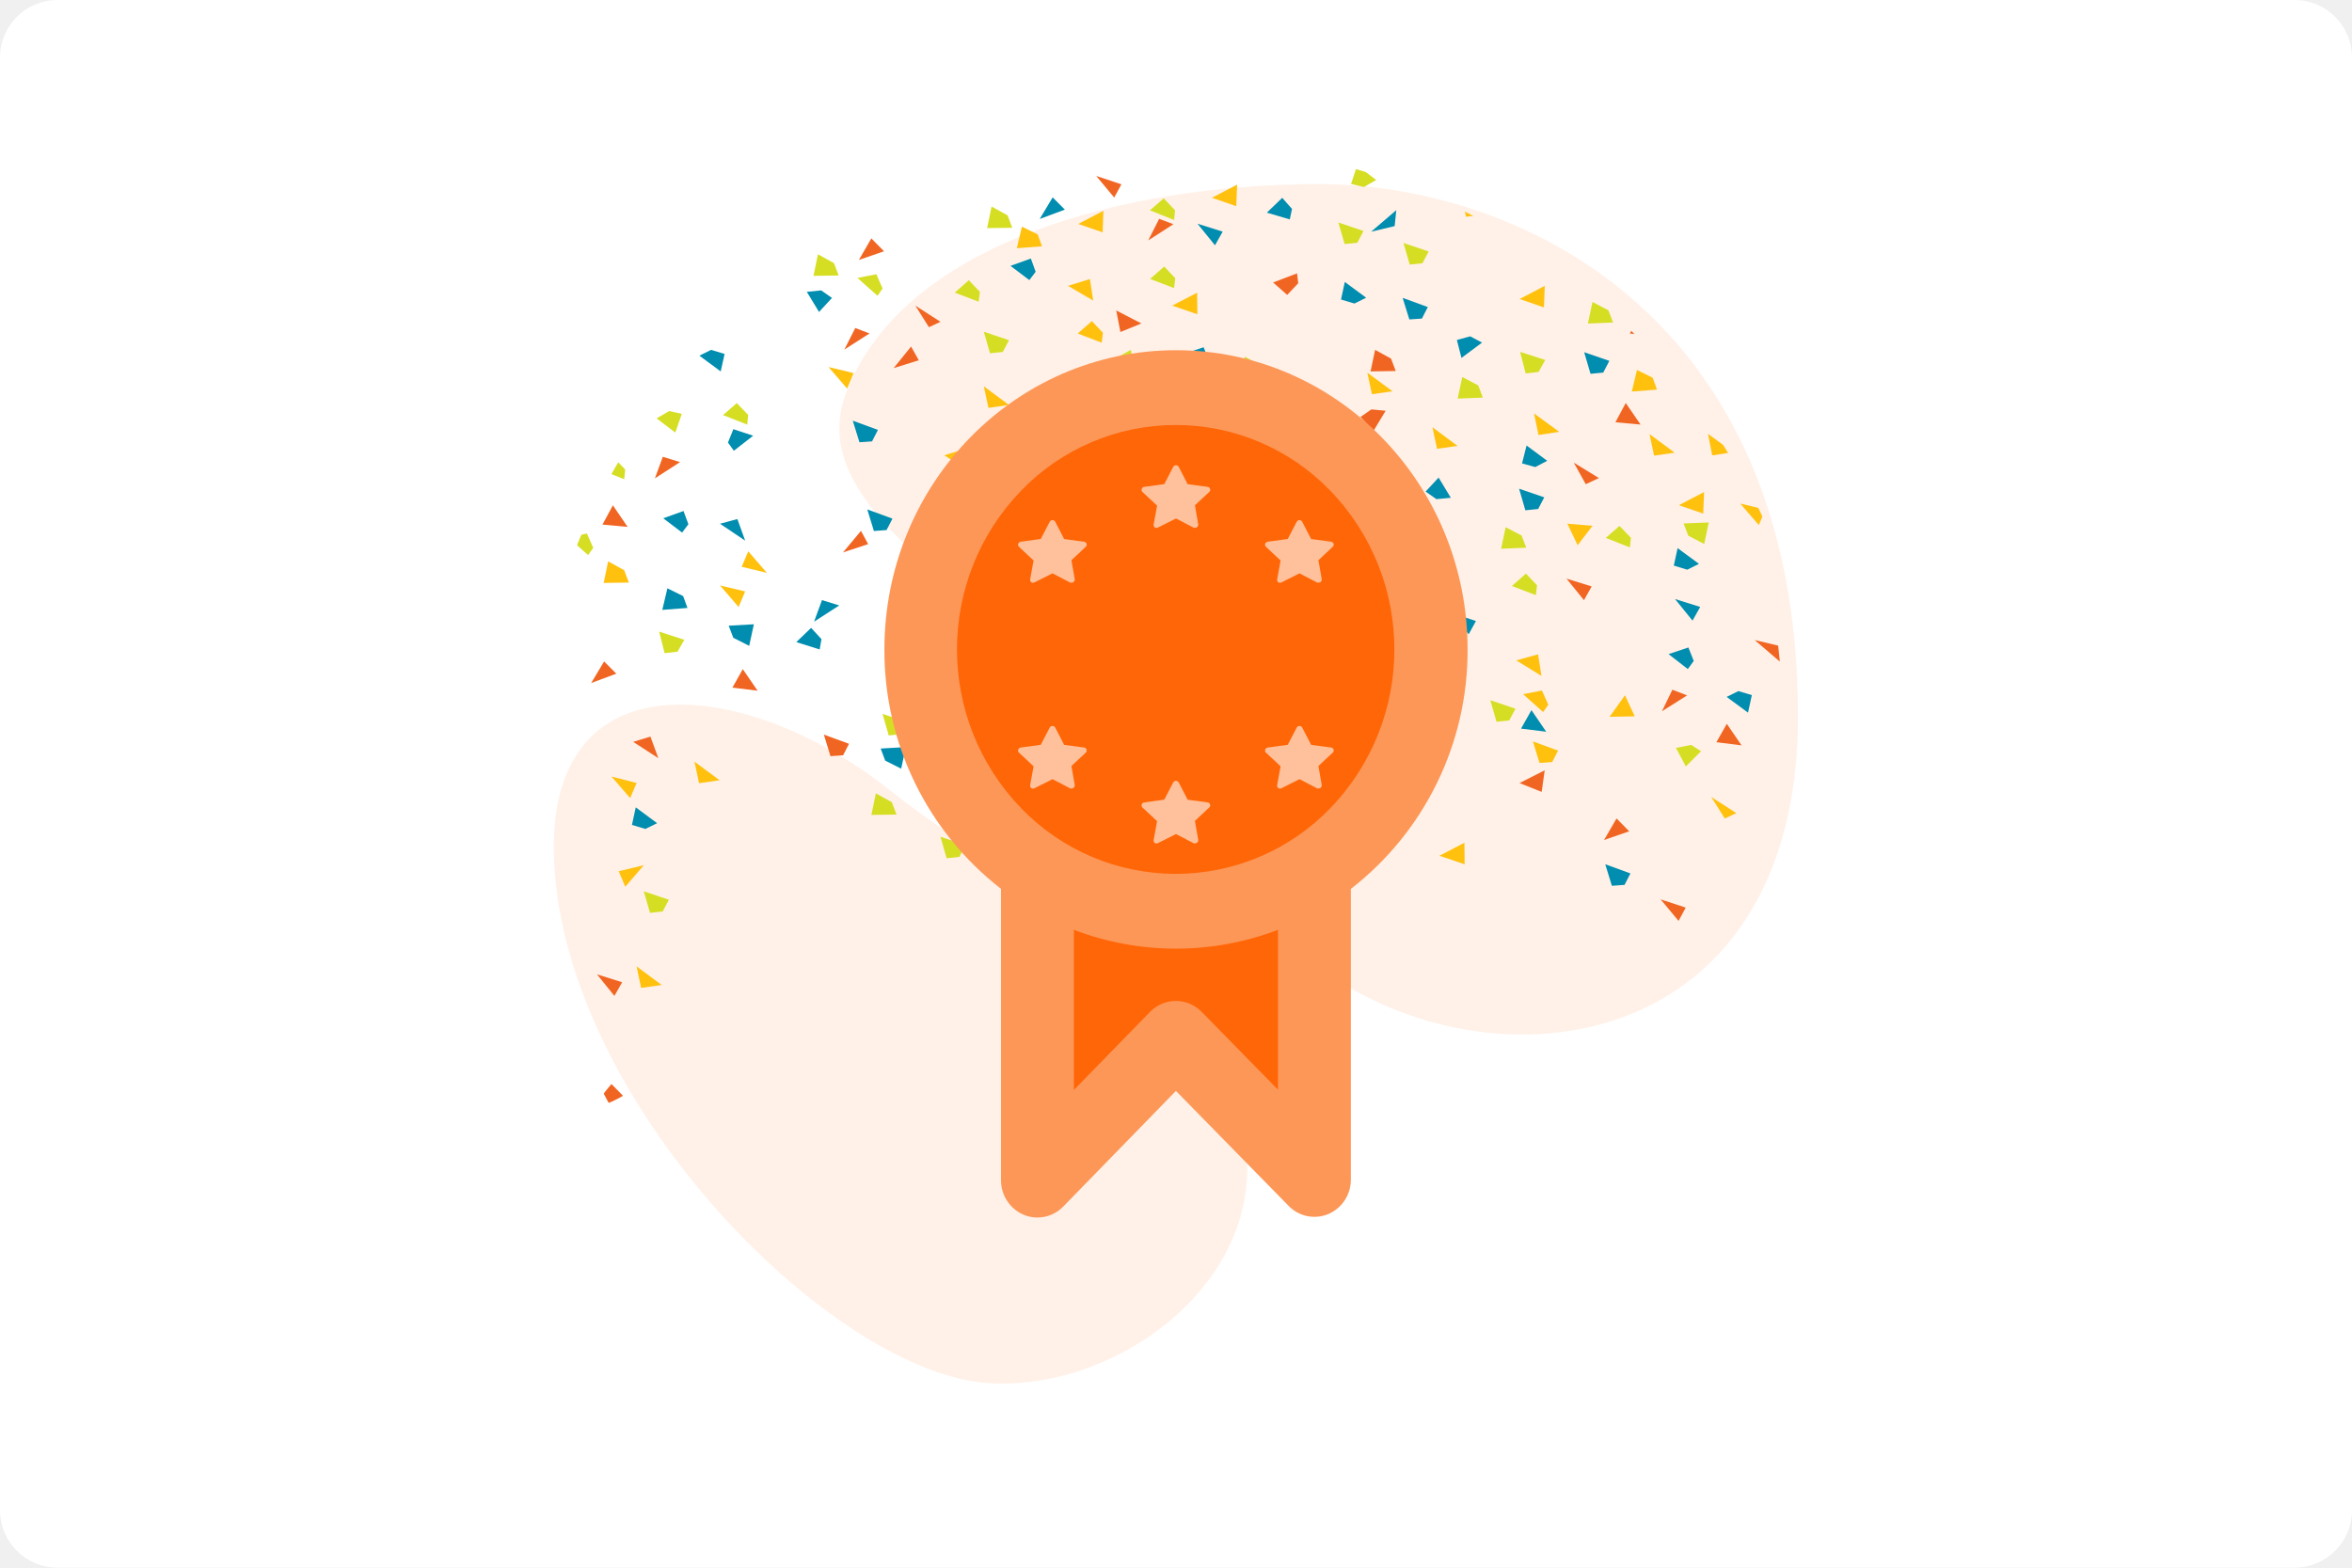
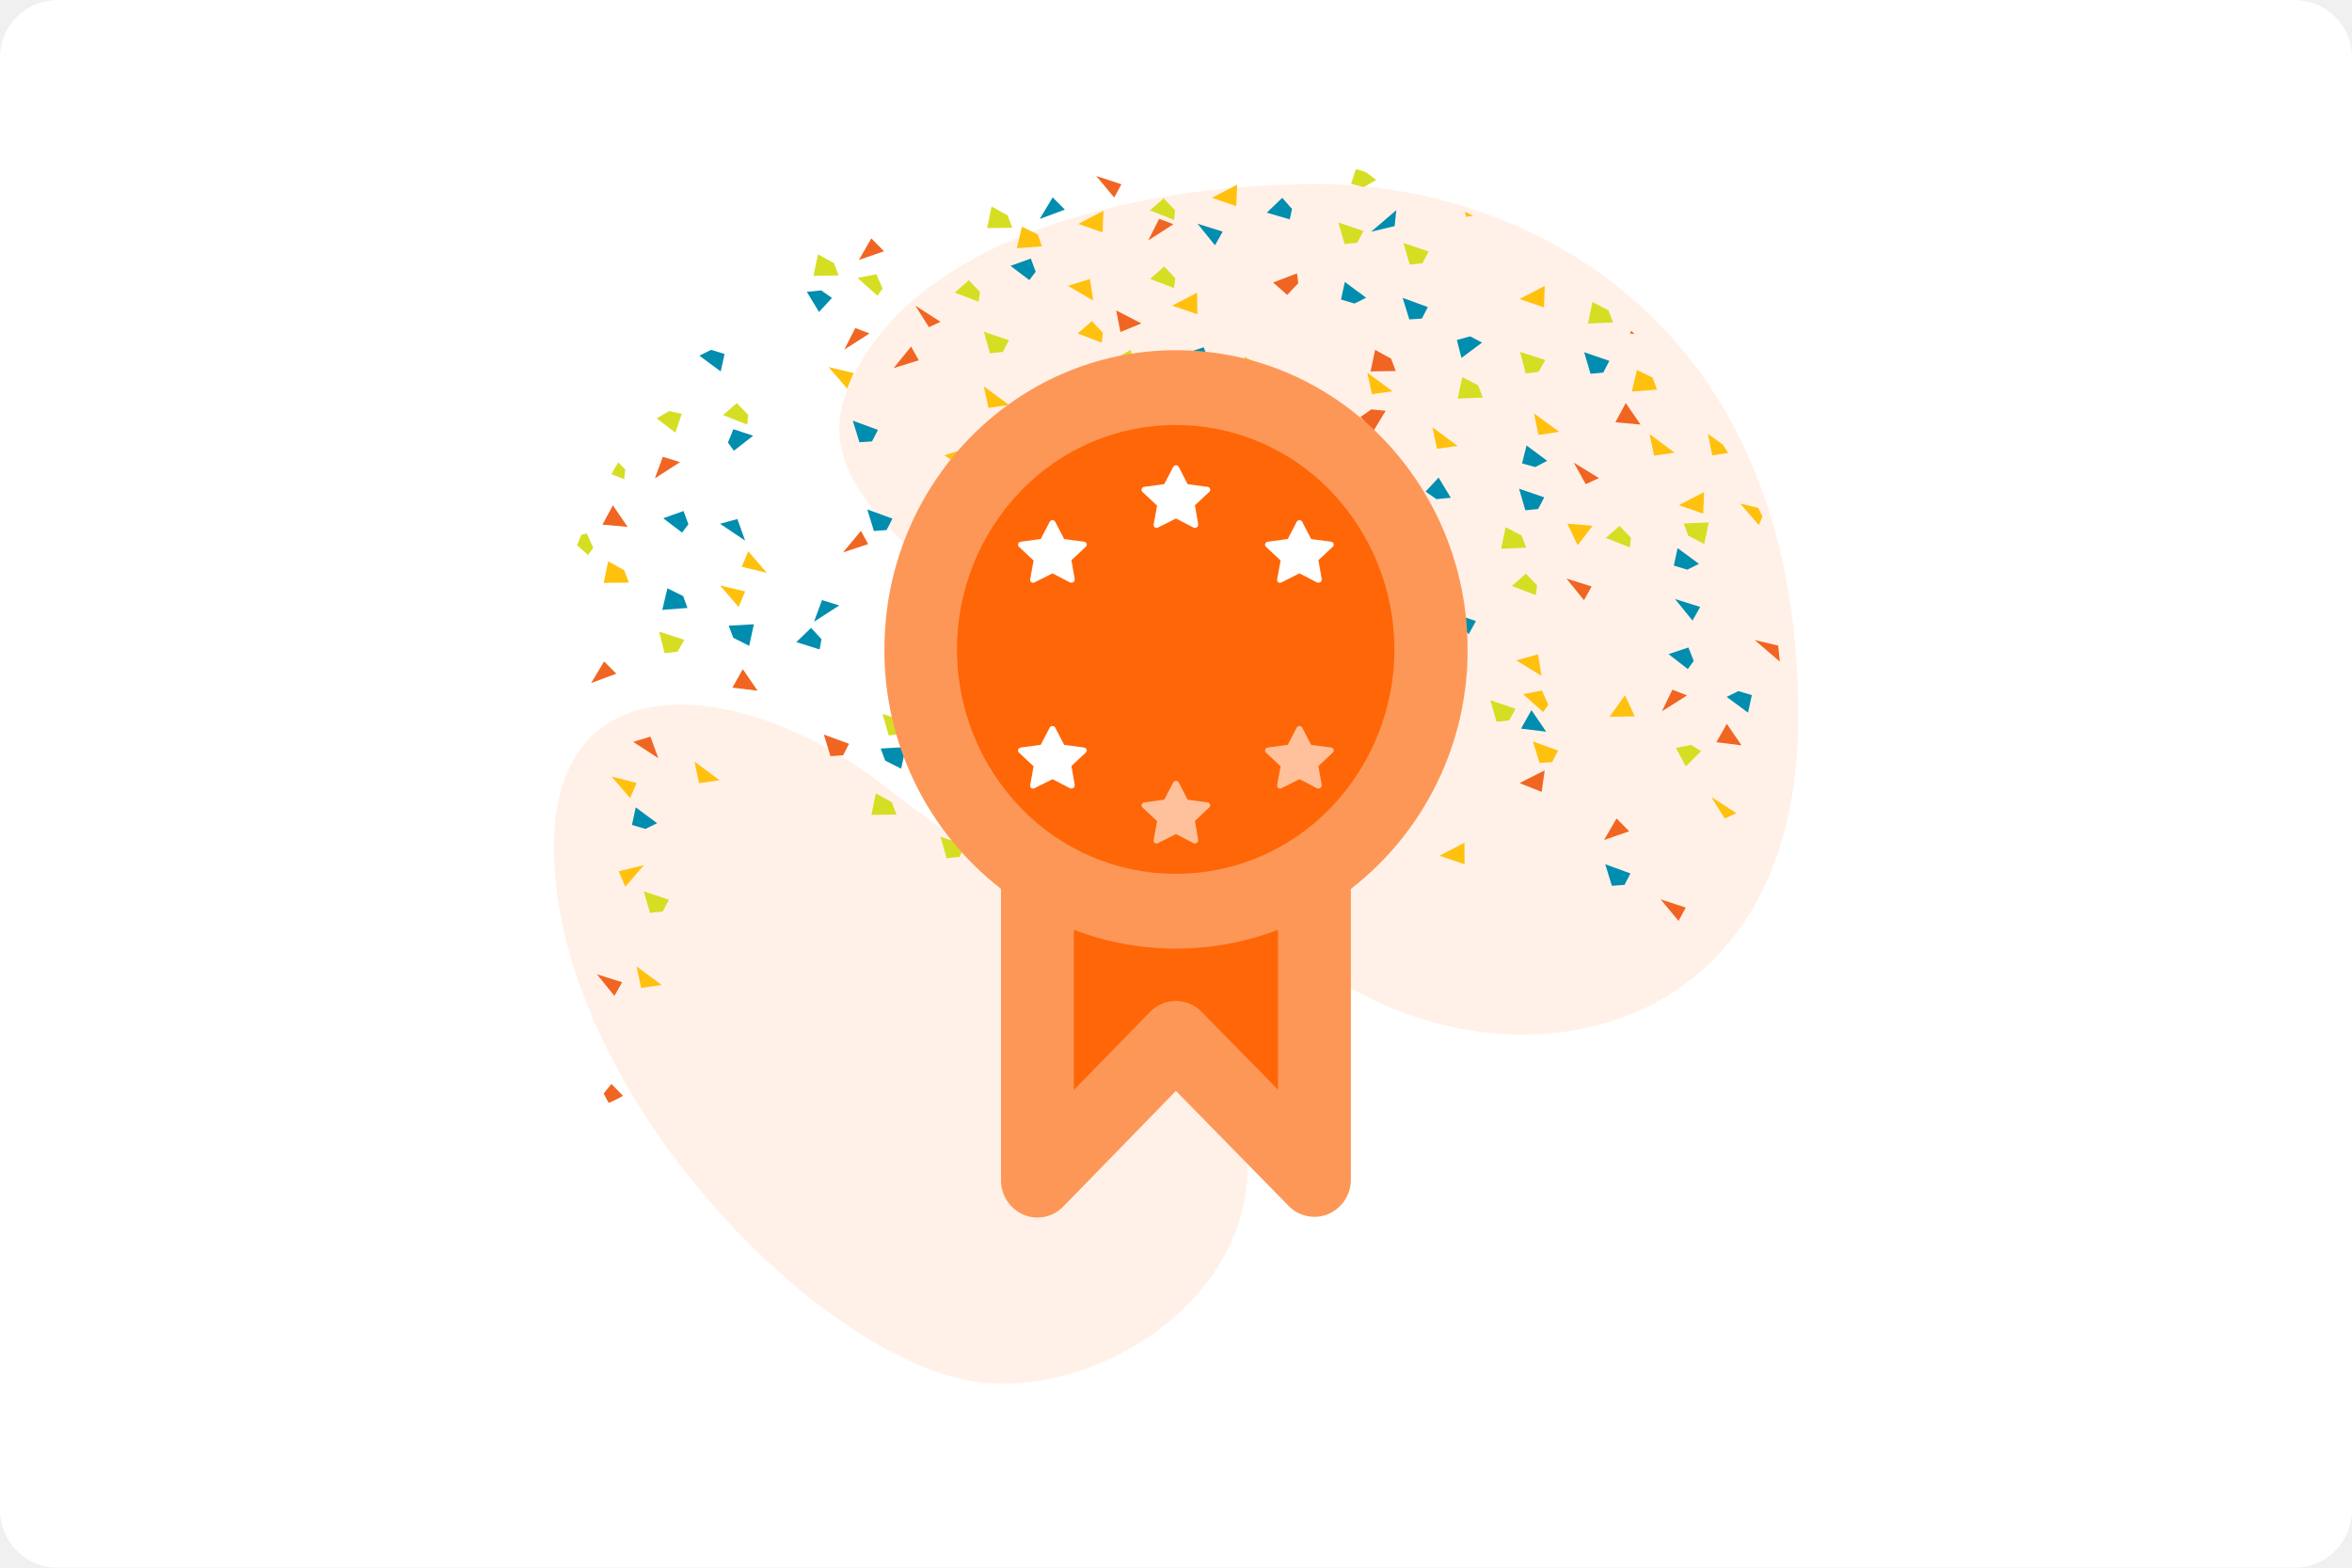
<svg xmlns="http://www.w3.org/2000/svg" xmlns:xlink="http://www.w3.org/1999/xlink" viewBox="0 0 327 218">
  <defs>
    <clipPath id="clip-path">
      <circle cx="90" cy="90" r="90" fill="none" />
    </clipPath>
    <symbol id="Backdrop" data-name="Backdrop" viewBox="0 0 327 218">
      <rect id="Backdrop-3" data-name="Backdrop" width="327" height="218" rx="8" fill="#fff" />
-     </symbol>
-     <symbol id="Blob_8-2" data-name="Blob 8" viewBox="0 0 173.04 166.8">
-       <path id="Blob" d="M106.37,0C133.26,0,173,17.45,173,74s-61.16,53.35-78.51,21.53S32.66,49.9,40.66,29,79.48,0,106.37,0ZM.35,97.82c-3.91-33,26-29.79,46.41-13.52l.61.48c20.1,15.76,32.55,15.17,45.42,38.67,13,23.74-11.34,44.5-32.18,43.3S4.26,130.86.35,97.82Z" fill="#fff1e8" fill-rule="evenodd" />
    </symbol>
    <symbol id="Confetti" data-name="Confetti" viewBox="0 0 180 180">
      <g clip-path="url(#clip-path)">
        <g style="isolation: isolate">
          <polygon points="13.85 20.6 12.99 17.6 16.49 18.78 15.62 20.41 13.85 20.6" fill="#d6de23" fill-rule="evenodd" />
          <polygon points="160.57 52.8 164.07 52.66 163.44 55.66 161.22 54.5 160.57 52.8" fill="#d6de23" fill-rule="evenodd" />
          <polygon points="96.78 82.7 94 80.3 96.63 79.7 97.5 81.67 96.78 82.7" fill="#d6de23" fill-rule="evenodd" />
          <polygon points="134.56 80.38 133.7 77.38 137.2 78.56 136.33 80.19 134.56 80.38" fill="#d6de23" fill-rule="evenodd" />
          <polygon points="62.57 21.97 59.24 20.7 61.2 18.97 62.74 20.6 62.57 21.97" fill="#d6de23" fill-rule="evenodd" />
          <polygon points="89.74 10.6 86.37 9.26 88.29 7.59 89.87 9.25 89.74 10.6" fill="#d6de23" fill-rule="evenodd" />
          <polygon points="110.42 56.66 109.55 53.66 113.05 54.84 112.19 56.47 110.42 56.66" fill="#d6de23" fill-rule="evenodd" />
          <polygon points="140.03 62.77 136.7 61.5 138.65 59.77 140.2 61.4 140.03 62.77" fill="#d6de23" fill-rule="evenodd" />
          <polygon points="30.39 39.06 27.02 37.73 28.94 36.06 30.52 37.71 30.39 39.06" fill="#d6de23" fill-rule="evenodd" />
          <polygon points="18.9 70.84 18.14 67.84 21.64 68.98 20.7 70.63 18.9 70.84" fill="#d6de23" fill-rule="evenodd" />
          <polygon points="48.5 21.14 45.71 18.66 48.34 18.14 49.21 20.13 48.5 21.14" fill="#d6de23" fill-rule="evenodd" />
          <polygon points="8.26 57.2 5.48 54.71 8.1 54.2 8.98 56.19 8.26 57.2" fill="#d6de23" fill-rule="evenodd" />
          <polygon points="58.11 99.36 57.25 96.36 60.75 97.54 59.88 99.17 58.11 99.36" fill="#d6de23" fill-rule="evenodd" />
          <polygon points="64.14 29.14 63.28 26.14 66.78 27.32 65.92 28.95 64.14 29.14" fill="#d6de23" fill-rule="evenodd" />
          <polygon points="47.47 9.41 45.24 11.56 43.97 9.02 46.09 8.56 47.47 9.41" fill="#d6de23" fill-rule="evenodd" />
          <polygon points="138.7 56.17 135.2 56.32 135.83 53.32 138.05 54.48 138.7 56.17" fill="#d6de23" fill-rule="evenodd" />
          <polygon points="89.73 20.07 86.4 18.8 88.36 17.07 89.9 18.7 89.73 20.07" fill="#d6de23" fill-rule="evenodd" />
          <polygon points="113.44 13.95 112.57 10.95 116.07 12.13 115.21 13.77 113.44 13.95" fill="#d6de23" fill-rule="evenodd" />
          <polygon points="122.49 16.8 121.63 13.8 125.13 14.98 124.26 16.62 122.49 16.8" fill="#d6de23" fill-rule="evenodd" />
          <polygon points="94.77 36.22 91.4 34.88 93.32 33.22 94.9 34.87 94.77 36.22" fill="#d6de23" fill-rule="evenodd" />
          <polygon points="138.61 31.94 137.84 28.94 141.34 30.07 140.41 31.73 138.61 31.94" fill="#d6de23" fill-rule="evenodd" />
          <polygon points="165.74 14.9 164.88 11.9 168.38 13.08 167.52 14.72 165.74 14.9" fill="#d6de23" fill-rule="evenodd" />
          <polygon points="170.8 45.22 170.03 42.22 173.53 43.36 172.6 45.01 170.8 45.22" fill="#d6de23" fill-rule="evenodd" />
          <polygon points="63.26 51.43 59.76 51.57 60.39 48.57 62.61 49.73 63.26 51.43" fill="#d6de23" fill-rule="evenodd" />
          <polygon points="43.1 18.32 39.6 18.37 40.22 15.37 42.45 16.6 43.1 18.32" fill="#d6de23" fill-rule="evenodd" />
          <polygon points="119.85 88.84 119.02 91.42 116.35 89.39 118.07 88.42 119.85 88.84" fill="#d6de23" fill-rule="evenodd" />
          <polygon points="102.45 32.55 98.95 32.6 99.57 29.61 101.8 30.83 102.45 32.55" fill="#d6de23" fill-rule="evenodd" />
          <polygon points="104.5 54.41 101 54.27 101.63 57.27 103.85 56.1 104.5 54.41" fill="#d6de23" fill-rule="evenodd" />
          <polygon points="21.29 37.56 20.39 40.17 17.79 38.19 19.53 37.17 21.29 37.56" fill="#d6de23" fill-rule="evenodd" />
          <polygon points="80.84 31.6 84.34 31.66 83.72 28.66 81.49 29.88 80.84 31.6" fill="#d6de23" fill-rule="evenodd" />
          <polygon points="14.93 24.01 11.43 24.07 12.06 21.07 14.28 22.29 14.93 24.01" fill="#d6de23" fill-rule="evenodd" />
          <polygon points="51.15 93.28 47.65 93.33 48.27 90.33 50.49 91.56 51.15 93.28" fill="#d6de23" fill-rule="evenodd" />
          <polygon points="67.24 11.68 63.74 11.73 64.36 8.73 66.59 9.96 67.24 11.68" fill="#d6de23" fill-rule="evenodd" />
          <polygon points="113.55 73.25 110.05 73.4 110.69 70.4 112.91 71.56 113.55 73.25" fill="#d6de23" fill-rule="evenodd" />
          <polygon points="132.66 35.3 129.16 35.44 129.8 32.44 132.02 33.6 132.66 35.3" fill="#d6de23" fill-rule="evenodd" />
          <polygon points="67.08 59.39 67.99 62 70.58 60.02 68.84 59 67.08 59.39" fill="#d6de23" fill-rule="evenodd" />
          <polygon points="13.29 46.65 9.92 45.32 11.84 43.65 13.42 45.3 13.29 46.65" fill="#d6de23" fill-rule="evenodd" />
          <polygon points="16.87 106.95 16 103.95 19.5 105.13 18.64 106.76 16.87 106.95" fill="#d6de23" fill-rule="evenodd" />
          <polygon points="50.06 82.28 49.2 79.28 52.7 80.46 51.84 82.09 50.06 82.28" fill="#d6de23" fill-rule="evenodd" />
          <polygon points="156.13 22.92 153.35 20.52 155.98 19.92 156.85 21.89 156.13 22.92" fill="#d6de23" fill-rule="evenodd" />
          <polygon points="163.01 84.47 160.88 86.59 159.51 84.02 161.61 83.59 163.01 84.47" fill="#d6de23" fill-rule="evenodd" />
          <polygon points="12.24 35.66 11.33 38.27 8.74 36.3 10.48 35.27 12.24 35.66" fill="#d6de23" fill-rule="evenodd" />
          <polygon points="150.77 24.86 147.27 25 147.9 22 150.12 23.16 150.77 24.86" fill="#d6de23" fill-rule="evenodd" />
          <polygon points="114.34 5.59 115.18 3.02 117.84 5.04 116.12 6.02 114.34 5.59" fill="#d6de23" fill-rule="evenodd" />
          <polygon points="159.78 8.83 156.28 8.88 156.91 5.88 159.13 7.11 159.78 8.83" fill="#d6de23" fill-rule="evenodd" />
          <polygon points="171.85 10.73 168.35 10.78 168.98 7.78 171.2 9.01 171.85 10.73" fill="#d6de23" fill-rule="evenodd" />
          <polygon points="153.11 56.14 149.75 54.81 151.66 53.14 153.25 54.79 153.11 56.14" fill="#d6de23" fill-rule="evenodd" />
          <polygon points="126.63 99.01 130.1 97.2 130.13 100.2 126.63 99.01" fill="#ffc10e" fill-rule="evenodd" />
          <polygon points="162.9 25.36 166.37 23.55 166.4 26.55 162.9 25.36" fill="#ffc10e" fill-rule="evenodd" />
          <polygon points="85.26 54.66 88.76 54.73 86.62 51.73 85.26 54.66" fill="#ffc10e" fill-rule="evenodd" />
          <polygon points="141.04 79.03 138.26 76.54 140.88 76.03 141.76 78.01 141.04 79.03" fill="#ffc10e" fill-rule="evenodd" />
          <polygon points="67.75 42.59 70.34 39.59 66.84 40.43 67.75 42.59" fill="#ffc10e" fill-rule="evenodd" />
          <polygon points="171.03 53.03 168.44 50.03 171.94 50.87 171.03 53.03" fill="#ffc10e" fill-rule="evenodd" />
          <polygon points="156.47 43.37 155.83 40.37 159.33 42.96 156.47 43.37" fill="#ffc10e" fill-rule="evenodd" />
          <polygon points="89.47 22.51 92.94 20.71 92.97 23.71 89.47 22.51" fill="#ffc10e" fill-rule="evenodd" />
          <polygon points="76.41 11.15 79.91 9.32 79.8 12.32 76.41 11.15" fill="#ffc10e" fill-rule="evenodd" />
          <polygon points="75.2 68.88 78.7 68.81 76.56 71.81 75.2 68.88" fill="#ffc10e" fill-rule="evenodd" />
          <polygon points="159.92 50.26 163.42 48.43 163.3 51.43 159.92 50.26" fill="#ffc10e" fill-rule="evenodd" />
          <polygon points="137.77 21.59 141.27 19.76 141.16 22.76 137.77 21.59" fill="#ffc10e" fill-rule="evenodd" />
          <polygon points="95 7.51 98.5 5.68 98.38 8.68 95 7.51" fill="#ffc10e" fill-rule="evenodd" />
          <polygon points="169.96 34.88 173.46 33.04 173.35 36.04 169.96 34.88" fill="#ffc10e" fill-rule="evenodd" />
          <polygon points="167.95 25.39 171.45 23.55 171.34 26.55 167.95 25.39" fill="#ffc10e" fill-rule="evenodd" />
          <polygon points="79.67 27.66 76.34 26.39 78.3 24.66 79.84 26.29 79.67 27.66" fill="#ffc10e" fill-rule="evenodd" />
          <polygon points="6.81 31.03 5.95 28.03 9.45 29.21 8.58 30.85 6.81 31.03" fill="#ffc10e" fill-rule="evenodd" />
          <polygon points="13.43 103.32 16.02 100.32 12.52 101.16 13.43 103.32" fill="#ffc10e" fill-rule="evenodd" />
          <polygon points="23.69 88.92 23.05 85.92 26.55 88.51 23.69 88.92" fill="#ffc10e" fill-rule="evenodd" />
          <polygon points="14.11 90.99 11.51 87.99 15.01 88.89 14.11 90.99" fill="#ffc10e" fill-rule="evenodd" />
          <polygon points="61.95 83.19 61.36 80.19 64.86 82.74 61.95 83.19" fill="#ffc10e" fill-rule="evenodd" />
          <polygon points="140.54 86.11 139.62 83.11 143.12 84.39 142.3 85.98 140.54 86.11" fill="#ffc10e" fill-rule="evenodd" />
          <polygon points="23.25 17.53 19.75 19.36 19.87 16.36 23.25 17.53" fill="#ffc10e" fill-rule="evenodd" />
          <polygon points="12.19 7.09 8.69 8.92 8.8 5.92 12.19 7.09" fill="#ffc10e" fill-rule="evenodd" />
          <polygon points="153.78 79.62 150.28 79.69 152.42 76.69 153.78 79.62" fill="#ffc10e" fill-rule="evenodd" />
          <polygon points="119.58 66.34 116.08 66.41 118.22 63.41 119.58 66.34" fill="#ffc10e" fill-rule="evenodd" />
          <polygon points="44.28 34.05 41.69 31.05 45.19 31.89 44.28 34.05" fill="#ffc10e" fill-rule="evenodd" />
          <polygon points="29.19 64.42 26.6 61.42 30.1 62.25 29.19 64.42" fill="#ffc10e" fill-rule="evenodd" />
          <polygon points="15.64 117.39 15 114.39 18.5 116.98 15.64 117.39" fill="#ffc10e" fill-rule="evenodd" />
          <polygon points="27.18 22.66 24.59 19.66 28.09 20.5 27.18 22.66" fill="#ffc10e" fill-rule="evenodd" />
          <polygon points="63.93 36.73 63.28 33.73 66.78 36.32 63.93 36.73" fill="#ffc10e" fill-rule="evenodd" />
          <polygon points="57.78 43.32 60.18 42.58 61.28 45.58 57.78 43.32" fill="#ffc10e" fill-rule="evenodd" />
          <polygon points="102.63 65.46 99.13 63.41 102.17 62.46 102.63 65.46" fill="#ffc10e" fill-rule="evenodd" />
          <polygon points="96.59 79.69 93.09 77.64 96.14 76.69 96.59 79.69" fill="#ffc10e" fill-rule="evenodd" />
          <polygon points="164.55 43.34 163.96 40.34 167.46 42.88 164.55 43.34" fill="#ffc10e" fill-rule="evenodd" />
          <polygon points="149.43 14.9 148.78 11.9 152.28 14.5 149.43 14.9" fill="#ffc10e" fill-rule="evenodd" />
          <polygon points="147.91 53.13 145.84 55.83 144.41 52.83 147.91 53.13" fill="#ffc10e" fill-rule="evenodd" />
          <polygon points="100.57 36.99 97.07 34.83 100.1 33.99 100.57 36.99" fill="#ffc10e" fill-rule="evenodd" />
          <polygon points="140.81 74 137.31 71.84 140.34 71 140.81 74" fill="#ffc10e" fill-rule="evenodd" />
          <polygon points="78.49 21.81 74.99 19.76 78.03 18.81 78.49 21.81" fill="#ffc10e" fill-rule="evenodd" />
          <polygon points="140.4 40.5 139.78 37.5 143.28 40.06 140.4 40.5" fill="#ffc10e" fill-rule="evenodd" />
          <polygon points="117.24 34.83 116.6 31.83 120.1 34.42 117.24 34.83" fill="#ffc10e" fill-rule="evenodd" />
          <polygon points="126.29 42.42 125.65 39.42 129.15 42.02 126.29 42.42" fill="#ffc10e" fill-rule="evenodd" />
          <polygon points="161.98 28.45 158.48 26.4 161.52 25.45 161.98 28.45" fill="#ffc10e" fill-rule="evenodd" />
          <polygon points="125.29 67.09 124.64 64.09 128.14 66.69 125.29 67.09" fill="#ffc10e" fill-rule="evenodd" />
          <polygon points="86.43 64.42 86.2 62.2 82.93 61.42 86.43 64.42" fill="#ffc10e" fill-rule="evenodd" />
          <polygon points="30.53 56.67 33.12 59.67 29.62 58.83 30.53 56.67" fill="#ffc10e" fill-rule="evenodd" />
          <polygon points="130.32 10.16 129.67 7.16 133.17 9.75 130.32 10.16" fill="#ffc10e" fill-rule="evenodd" />
          <polygon points="166.3 93.83 167.91 93.08 164.41 90.83 166.3 93.83" fill="#ffc10e" fill-rule="evenodd" />
          <polygon points="69.99 50.93 69.41 47.93 72.91 50.47 69.99 50.93" fill="#ffc10e" fill-rule="evenodd" />
          <polygon points="101.36 71.84 100.5 68.84 104 70.02 103.14 71.65 101.36 71.84" fill="#ffc10e" fill-rule="evenodd" />
          <polygon points="71.37 14.26 67.87 14.53 68.58 11.53 70.77 12.6 71.37 14.26" fill="#ffc10e" fill-rule="evenodd" />
          <polygon points="156.87 34.19 153.37 34.46 154.09 31.46 156.27 32.53 156.87 34.19" fill="#ffc10e" fill-rule="evenodd" />
          <polygon points="13.93 61.02 10.43 61.07 11.05 58.07 13.28 59.3 13.93 61.02" fill="#ffc10e" fill-rule="evenodd" />
          <polygon points="55.65 25.51 57.26 24.76 53.76 22.51 55.65 25.51" fill="#f16522" fill-rule="evenodd" />
          <polygon points="60.79 74.83 64.29 74.95 64.26 71.95 60.79 74.83" fill="#f16522" fill-rule="evenodd" />
          <polygon points="146.97 47.34 148.8 46.49 145.3 44.34 146.97 47.34" fill="#f16522" fill-rule="evenodd" />
          <polygon points="115.65 37.99 117.45 39.94 119.15 37.13 117.16 36.94 115.65 37.99" fill="#f16522" fill-rule="evenodd" />
          <polygon points="86.62 48.28 88.44 47.44 84.94 45.28 86.62 48.28" fill="#f16522" fill-rule="evenodd" />
          <polygon points="81.69 23.18 85.19 24.99 82.27 26.18 81.69 23.18" fill="#f16522" fill-rule="evenodd" />
          <polygon points="100.99 42.53 100.64 45.53 97.49 44.24 100.99 42.53" fill="#f16522" fill-rule="evenodd" />
          <polygon points="141.26 87.13 140.84 90.13 137.76 88.9 141.26 87.13" fill="#f16522" fill-rule="evenodd" />
          <polygon points="106.83 18.02 103.5 19.29 105.46 21.02 107 19.39 106.83 18.02" fill="#f16522" fill-rule="evenodd" />
          <polygon points="12.19 73.69 10.49 71.99 8.69 74.99 12.19 73.69" fill="#f16522" fill-rule="evenodd" />
          <polygon points="49.41 14.95 47.64 13.16 45.91 16.16 49.41 14.95" fill="#f16522" fill-rule="evenodd" />
          <polygon points="58.27 92.88 58.05 90.74 54.77 89.88 58.27 92.88" fill="#f16522" fill-rule="evenodd" />
          <path d="M13.12,132.39l-1.61-1.64-.51.61-.43.54-.35.47-.19.28-.08.12-.13.23-.1.2a.36.36,0,0,0,0,.09l0,.15a.26.26,0,0,0,0,.24c.14.15.62,0,1.44-.31l.37-.16.42-.2.45-.22Z" fill="#f16522" fill-rule="evenodd" />
          <polygon points="68.33 57.77 68.09 55.55 64.83 54.77 68.33 57.77" fill="#f16522" fill-rule="evenodd" />
          <polygon points="74.89 45.28 78.39 46.38 77.31 48.28 74.89 45.28" fill="#f16522" fill-rule="evenodd" />
          <polygon points="12.52 12.99 14.94 12.34 16.02 15.34 12.52 12.99" fill="#f16522" fill-rule="evenodd" />
          <polygon points="11.51 28.17 13.93 27.52 15.01 30.52 11.51 28.17" fill="#f16522" fill-rule="evenodd" />
          <polygon points="9.5 115.5 13 116.6 11.92 118.5 9.5 115.5" fill="#f16522" fill-rule="evenodd" />
          <polygon points="14.53 83.17 16.93 82.44 18.03 85.44 14.53 83.17" fill="#f16522" fill-rule="evenodd" />
          <polygon points="50.74 31.2 54.24 30.11 53.17 28.2 50.74 31.2" fill="#f16522" fill-rule="evenodd" />
          <polygon points="161.06 76.71 159.01 75.92 157.56 78.92 161.06 76.71" fill="#f16522" fill-rule="evenodd" />
          <polygon points="96.68 89.95 94.7 89.2 93.18 92.2 96.68 89.95" fill="#f16522" fill-rule="evenodd" />
          <polygon points="10.26 52.96 11.71 50.28 13.76 53.28 10.26 52.96" fill="#f16522" fill-rule="evenodd" />
          <polygon points="153.1 26.39 154.55 23.71 156.6 26.71 153.1 26.39" fill="#f16522" fill-rule="evenodd" />
          <polygon points="144.29 60.47 147.79 61.56 146.72 63.47 144.29 60.47" fill="#f16522" fill-rule="evenodd" />
          <polygon points="156.36 14.92 159.86 16.08 158.86 17.92 156.36 14.92" fill="#f16522" fill-rule="evenodd" />
          <polygon points="51.75 3.53 55.25 4.63 54.17 6.53 51.75 3.53" fill="#f16522" fill-rule="evenodd" />
          <polygon points="120.55 31.6 117.05 31.66 117.68 28.66 119.9 29.88 120.55 31.6" fill="#f16522" fill-rule="evenodd" />
          <polygon points="89.64 11.19 87.66 10.44 86.14 13.44 89.64 11.19" fill="#f16522" fill-rule="evenodd" />
          <polygon points="47.39 26.38 45.41 25.62 43.89 28.62 47.39 26.38" fill="#f16522" fill-rule="evenodd" />
          <polygon points="17.21 8.38 15.17 7.6 13.71 10.6 17.21 8.38" fill="#f16522" fill-rule="evenodd" />
          <polygon points="75.56 64.37 73.51 63.59 72.06 66.59 75.56 64.37" fill="#f16522" fill-rule="evenodd" />
          <polygon points="108.08 77.7 111.58 76.61 110.5 74.7 108.08 77.7" fill="#f16522" fill-rule="evenodd" />
          <polygon points="41.96 85.16 41.04 82.16 44.54 83.44 43.72 85.04 41.96 85.16" fill="#f16522" fill-rule="evenodd" />
          <polygon points="153.01 95.61 151.25 93.82 149.51 96.82 153.01 95.61" fill="#f16522" fill-rule="evenodd" />
          <polygon points="21.05 44.27 18.65 43.53 17.55 46.53 21.05 44.27" fill="#f16522" fill-rule="evenodd" />
          <polygon points="43.7 56.83 47.2 55.67 46.2 53.83 43.7 56.83" fill="#f16522" fill-rule="evenodd" />
          <polygon points="78.91 4.48 82.41 5.64 81.41 7.48 78.91 4.48" fill="#f16522" fill-rule="evenodd" />
          <polygon points="28.33 75.63 29.77 73.06 31.83 76.06 28.33 75.63" fill="#f16522" fill-rule="evenodd" />
          <polygon points="5.48 17.77 8.98 18.93 7.97 20.77 5.48 17.77" fill="#f16522" fill-rule="evenodd" />
          <polygon points="22.33 25.44 23.78 22.77 25.83 25.77 22.33 25.44" fill="#f16522" fill-rule="evenodd" />
          <polygon points="157.37 105.07 160.87 106.22 159.87 108.07 157.37 105.07" fill="#f16522" fill-rule="evenodd" />
          <polygon points="151.09 38.73 152.53 36.05 154.59 39.05 151.09 38.73" fill="#f16522" fill-rule="evenodd" />
          <polygon points="5.48 47.18 8.98 48.34 7.97 50.18 5.48 47.18" fill="#f16522" fill-rule="evenodd" />
          <polygon points="165.13 83.22 166.58 80.66 168.63 83.66 165.13 83.22" fill="#f16522" fill-rule="evenodd" />
          <polygon points="143.29 5.43 146.79 6.53 145.71 8.43 143.29 5.43" fill="#f16522" fill-rule="evenodd" />
          <polygon points="138.26 9.23 141.76 10.38 140.75 12.23 138.26 9.23" fill="#f16522" fill-rule="evenodd" />
          <polygon points="35.41 12.15 36.85 9.48 38.91 12.48 35.41 12.15" fill="#f16522" fill-rule="evenodd" />
          <polygon points="173.95 72.01 173.72 69.79 170.45 69.01 173.95 72.01" fill="#f16522" fill-rule="evenodd" />
          <polygon points="93.77 31.3 91.09 29.22 93.84 28.3 94.59 30.16 93.77 31.3" fill="#008daf" fill-rule="evenodd" />
          <polygon points="69.61 18.96 66.99 16.98 69.82 15.96 70.49 17.8 69.61 18.96" fill="#008daf" fill-rule="evenodd" />
          <polygon points="85.52 41.74 87.42 39.74 89.02 42.47 86.99 42.74 85.52 41.74" fill="#008daf" fill-rule="evenodd" />
          <polygon points="79.11 56.58 82.61 56.38 81.97 59.38 79.75 58.26 79.11 56.58" fill="#008daf" fill-rule="evenodd" />
          <polygon points="124.7 48.37 126.51 46.42 128.21 49.23 126.21 49.42 124.7 48.37" fill="#008daf" fill-rule="evenodd" />
          <polygon points="27.81 67.02 31.31 66.82 30.66 69.82 28.45 68.7 27.81 67.02" fill="#008daf" fill-rule="evenodd" />
          <polygon points="14.36 94.72 14.89 92.28 17.86 94.48 16.23 95.28 14.36 94.72" fill="#008daf" fill-rule="evenodd" />
          <polygon points="57.61 63.41 58.15 60.97 61.11 63.16 59.48 63.97 57.61 63.41" fill="#008daf" fill-rule="evenodd" />
          <polygon points="48.94 84.1 52.44 83.9 51.79 86.9 49.57 85.78 48.94 84.1" fill="#008daf" fill-rule="evenodd" />
          <polygon points="159.21 58.66 159.74 56.23 162.71 58.42 161.08 59.23 159.21 58.66" fill="#008daf" fill-rule="evenodd" />
          <polygon points="138.11 44.45 138.74 41.96 141.61 44.09 139.95 44.96 138.11 44.45" fill="#008daf" fill-rule="evenodd" />
          <polygon points="112.94 21.66 113.47 19.22 116.44 21.41 114.81 22.22 112.94 21.66" fill="#008daf" fill-rule="evenodd" />
          <polygon points="129.05 27.29 129.69 29.78 132.55 27.65 130.9 26.78 129.05 27.29" fill="#008daf" fill-rule="evenodd" />
          <polygon points="101.3 49.9 104.8 49.63 104.08 52.63 101.9 51.56 101.3 49.9" fill="#008daf" fill-rule="evenodd" />
          <polygon points="12.29 42.69 9.61 40.6 12.36 39.69 13.11 41.55 12.29 42.69" fill="#008daf" fill-rule="evenodd" />
          <polygon points="27.92 19.65 27.05 16.65 30.55 17.85 29.7 19.48 27.92 19.65" fill="#008daf" fill-rule="evenodd" />
          <polygon points="39.95 7.35 39.03 4.35 42.53 5.63 41.71 7.22 39.95 7.35" fill="#008daf" fill-rule="evenodd" />
          <polygon points="42.17 21.44 40.37 23.39 38.67 20.59 40.67 20.39 42.17 21.44" fill="#008daf" fill-rule="evenodd" />
          <polygon points="161.16 73.05 158.48 70.97 161.24 70.05 161.98 71.92 161.16 73.05" fill="#008daf" fill-rule="evenodd" />
          <polygon points="48 53.85 47.08 50.85 50.58 52.13 49.76 53.72 48 53.85" fill="#008daf" fill-rule="evenodd" />
          <polygon points="8.26 25.61 5.58 23.52 8.34 22.61 9.08 24.47 8.26 25.61" fill="#008daf" fill-rule="evenodd" />
          <polygon points="74.55 9.16 72.85 7.46 71.05 10.46 74.55 9.16" fill="#008daf" fill-rule="evenodd" />
          <polygon points="43.18 64.2 40.78 63.46 39.68 66.46 43.18 64.2" fill="#008daf" fill-rule="evenodd" />
          <polygon points="159.38 63.31 162.88 64.41 161.81 66.31 159.38 63.31" fill="#008daf" fill-rule="evenodd" />
          <polygon points="80.67 83.59 77.48 82.64 79.62 80.59 80.98 82.13 80.67 83.59" fill="#008daf" fill-rule="evenodd" />
          <polygon points="112.42 64.25 111.55 61.25 115.05 62.45 114.19 64.08 112.42 64.25" fill="#008daf" fill-rule="evenodd" />
          <polygon points="162.72 35.79 161.84 32.79 165.34 33.98 164.49 35.61 162.72 35.79" fill="#008daf" fill-rule="evenodd" />
          <polygon points="40.46 70.32 37.21 69.3 39.27 67.32 40.71 68.89 40.46 70.32" fill="#008daf" fill-rule="evenodd" />
          <polygon points="150.6 103.19 149.68 100.19 153.18 101.47 152.36 103.06 150.6 103.19" fill="#008daf" fill-rule="evenodd" />
          <polygon points="109.36 38.67 108.44 35.67 111.94 36.95 111.12 38.54 109.36 38.67" fill="#008daf" fill-rule="evenodd" />
          <polygon points="164.69 24.43 163.76 21.43 167.26 22.71 166.44 24.31 164.69 24.43" fill="#008daf" fill-rule="evenodd" />
          <polygon points="45.99 41.51 45.06 38.51 48.56 39.79 47.74 41.39 45.99 41.51" fill="#008daf" fill-rule="evenodd" />
          <polygon points="80.19 36.77 79.27 33.77 82.77 35.05 81.94 36.64 80.19 36.77" fill="#008daf" fill-rule="evenodd" />
          <polygon points="170.06 76.67 169.53 79.11 166.56 76.92 168.19 76.11 170.06 76.67" fill="#008daf" fill-rule="evenodd" />
          <polygon points="27.24 29.23 26.7 31.66 23.74 29.47 25.36 28.66 27.24 29.23" fill="#008daf" fill-rule="evenodd" />
          <polygon points="31.13 14.26 27.63 14.53 28.34 11.53 30.53 12.6 31.13 14.26" fill="#008daf" fill-rule="evenodd" />
          <polygon points="138.57 50.97 137.7 47.97 141.2 49.17 140.35 50.79 138.57 50.97" fill="#008daf" fill-rule="evenodd" />
          <polygon points="105.82 10.52 102.63 9.58 104.77 7.52 106.13 9.06 105.82 10.52" fill="#008daf" fill-rule="evenodd" />
          <polygon points="117.41 79.47 116.48 76.47 119.98 77.75 119.16 79.34 117.41 79.47" fill="#008daf" fill-rule="evenodd" />
          <polygon points="122.44 24.43 121.51 21.43 125.01 22.71 124.19 24.31 122.44 24.43" fill="#008daf" fill-rule="evenodd" />
          <polygon points="120.63 9.23 120.4 11.45 117.13 12.23 120.63 9.23" fill="#008daf" fill-rule="evenodd" />
          <polygon points="147.63 31.99 146.75 28.99 150.25 30.19 149.4 31.82 147.63 31.99" fill="#008daf" fill-rule="evenodd" />
          <polygon points="21.33 54.07 18.71 52.08 21.53 51.07 22.21 52.91 21.33 54.07" fill="#008daf" fill-rule="evenodd" />
          <polygon points="22.08 64.55 18.58 64.82 19.29 61.82 21.48 62.9 22.08 64.55" fill="#008daf" fill-rule="evenodd" />
          <polygon points="28.53 42.69 31.21 40.6 28.46 39.69 27.71 41.55 28.53 42.69" fill="#008daf" fill-rule="evenodd" />
          <polygon points="26.6 52.84 29.02 52.19 30.1 55.19 26.6 52.84" fill="#008daf" fill-rule="evenodd" />
          <polygon points="13.3 28.57 10.05 27.54 12.11 25.57 13.55 27.14 13.3 28.57" fill="#008daf" fill-rule="evenodd" />
          <polygon points="137.97 81.33 139.42 78.76 141.47 81.76 137.97 81.33" fill="#008daf" fill-rule="evenodd" />
          <polygon points="128.2 65.21 131.7 66.37 130.69 68.21 128.2 65.21" fill="#008daf" fill-rule="evenodd" />
          <polygon points="92.99 11.12 96.49 12.22 95.42 14.12 92.99 11.12" fill="#008daf" fill-rule="evenodd" />
        </g>
      </g>
    </symbol>
    <symbol id="Ribbon_Generic" data-name="Ribbon Generic" viewBox="0 0 81.08 120.61">
      <path d="M81.08,41.61C81.08,18.63,62.93,0,40.54,0S0,18.63,0,41.61A41.93,41.93,0,0,0,16.21,74.9v40.51a5.2,5.2,0,0,0,3.12,4.8,4.92,4.92,0,0,0,1.94.4,5,5,0,0,0,3.59-1.52L40.53,103l15.68,16a5,5,0,0,0,5.52,1.12,5.19,5.19,0,0,0,3.12-4.8V74.91A41.93,41.93,0,0,0,81.08,41.61Z" fill="#fd9757" fill-rule="evenodd" />
      <path d="M40.54,10.4A29.85,29.85,0,0,1,62,19.54a31.81,31.81,0,0,1,0,44.14,29.86,29.86,0,0,1-43,0,31.79,31.79,0,0,1,0-44.14A29.83,29.83,0,0,1,40.54,10.4ZM26.34,80.6a39.81,39.81,0,0,0,28.38,0v22.23L44.1,92a5,5,0,0,0-7.16,0l-10.6,10.87Z" fill="#ff6607" fill-rule="evenodd" />
    </symbol>
    <symbol id="Star" data-name="Star" viewBox="0 0 9.53 8.69">
      <path d="M7.45,8.69a.45.45,0,0,1-.2,0L4.77,7.4,2.28,8.65a.45.45,0,0,1-.45,0,.43.43,0,0,1-.17-.4l.48-2.64-2-1.87A.39.39,0,0,1,0,3.29.43.43,0,0,1,.36,3l2.78-.38L4.38.23A.44.44,0,0,1,4.77,0a.43.43,0,0,1,.38.23l1.24,2.4L9.17,3a.43.43,0,0,1,.34.28.39.39,0,0,1-.11.42l-2,1.87L7.86,8.2a.28.28,0,0,1,0,.09.41.41,0,0,1-.42.4Z" fill="#ffc19b" fill-rule="evenodd" />
    </symbol>
+     <symbol id="Star_Active" data-name="Star Active" viewBox="0 0 9.53 8.69">
+       <path d="M7.45,8.69a.45.45,0,0,1-.2,0L4.77,7.4,2.28,8.65a.45.45,0,0,1-.45,0,.43.43,0,0,1-.17-.4l.48-2.64-2-1.87A.39.39,0,0,1,0,3.29.43.43,0,0,1,.36,3l2.78-.38L4.38.23A.44.44,0,0,1,4.77,0a.43.43,0,0,1,.38.23l1.24,2.4L9.17,3a.43.43,0,0,1,.34.28.39.39,0,0,1-.11.42l-2,1.87L7.86,8.2a.28.28,0,0,1,0,.09.41.41,0,0,1-.42.4Z" fill="#fff" fill-rule="evenodd" />
+     </symbol>
    <symbol id="Star_Ring_4" data-name="Star Ring 4" viewBox="0 0 43.87 52.57">
      <use width="9.53" height="8.69" transform="translate(34.34 36.25)" xlink:href="#Star" />
      <use width="9.53" height="8.69" transform="translate(17.17 43.88)" xlink:href="#Star" />
-       <use width="9.53" height="8.69" transform="translate(0 7.63)" xlink:href="#Star" />
-       <use width="9.53" height="8.69" transform="translate(17.17)" xlink:href="#Star" />
-       <use width="9.53" height="8.69" transform="translate(34.34 7.63)" xlink:href="#Star" />
-       <use width="9.53" height="8.69" transform="translate(0 36.25)" xlink:href="#Star" />
+       <use width="9.53" height="8.69" transform="translate(0 7.63)" xlink:href="#Star_Active" />
+       <use width="9.53" height="8.69" transform="translate(17.17)" xlink:href="#Star_Active" />
+       <use width="9.53" height="8.69" transform="translate(34.34 7.63)" xlink:href="#Star_Active" />
+       <use width="9.53" height="8.69" transform="translate(0 36.25)" xlink:href="#Star_Active" />
    </symbol>
  </defs>
  <g id="Milestone_Post_Quit_Day_4" data-name="Milestone Post Quit Day 4">
    <use width="327" height="218" xlink:href="#Backdrop" />
-     <use width="173.04" height="166.8" transform="translate(76.98 25.6)" xlink:href="#Blob_8-2" />
+     <path id="Blob" d="M183.35,25.6c26.9,0,66.67,17.45,66.67,74s-61.16,53.35-78.5,21.53S109.64,75.5,117.64,54.61,156.46,25.6,183.35,25.6Zm-106,97.82c-3.91-33,26-29.79,46.41-13.52l.61.48c20.1,15.76,32.55,15.17,45.42,38.67,13,23.74-11.34,44.5-32.17,43.3S81.24,156.46,77.33,123.42Z" fill="#fff1e8" fill-rule="evenodd" />
    <use width="180" height="180" transform="translate(73.5 19.99)" xlink:href="#Confetti" />
    <use width="81.08" height="120.61" transform="translate(122.96 48.7)" xlink:href="#Ribbon_Generic" />
    <use width="43.87" height="52.57" transform="translate(141.56 64.7)" xlink:href="#Star_Ring_4" />
  </g>
</svg>
